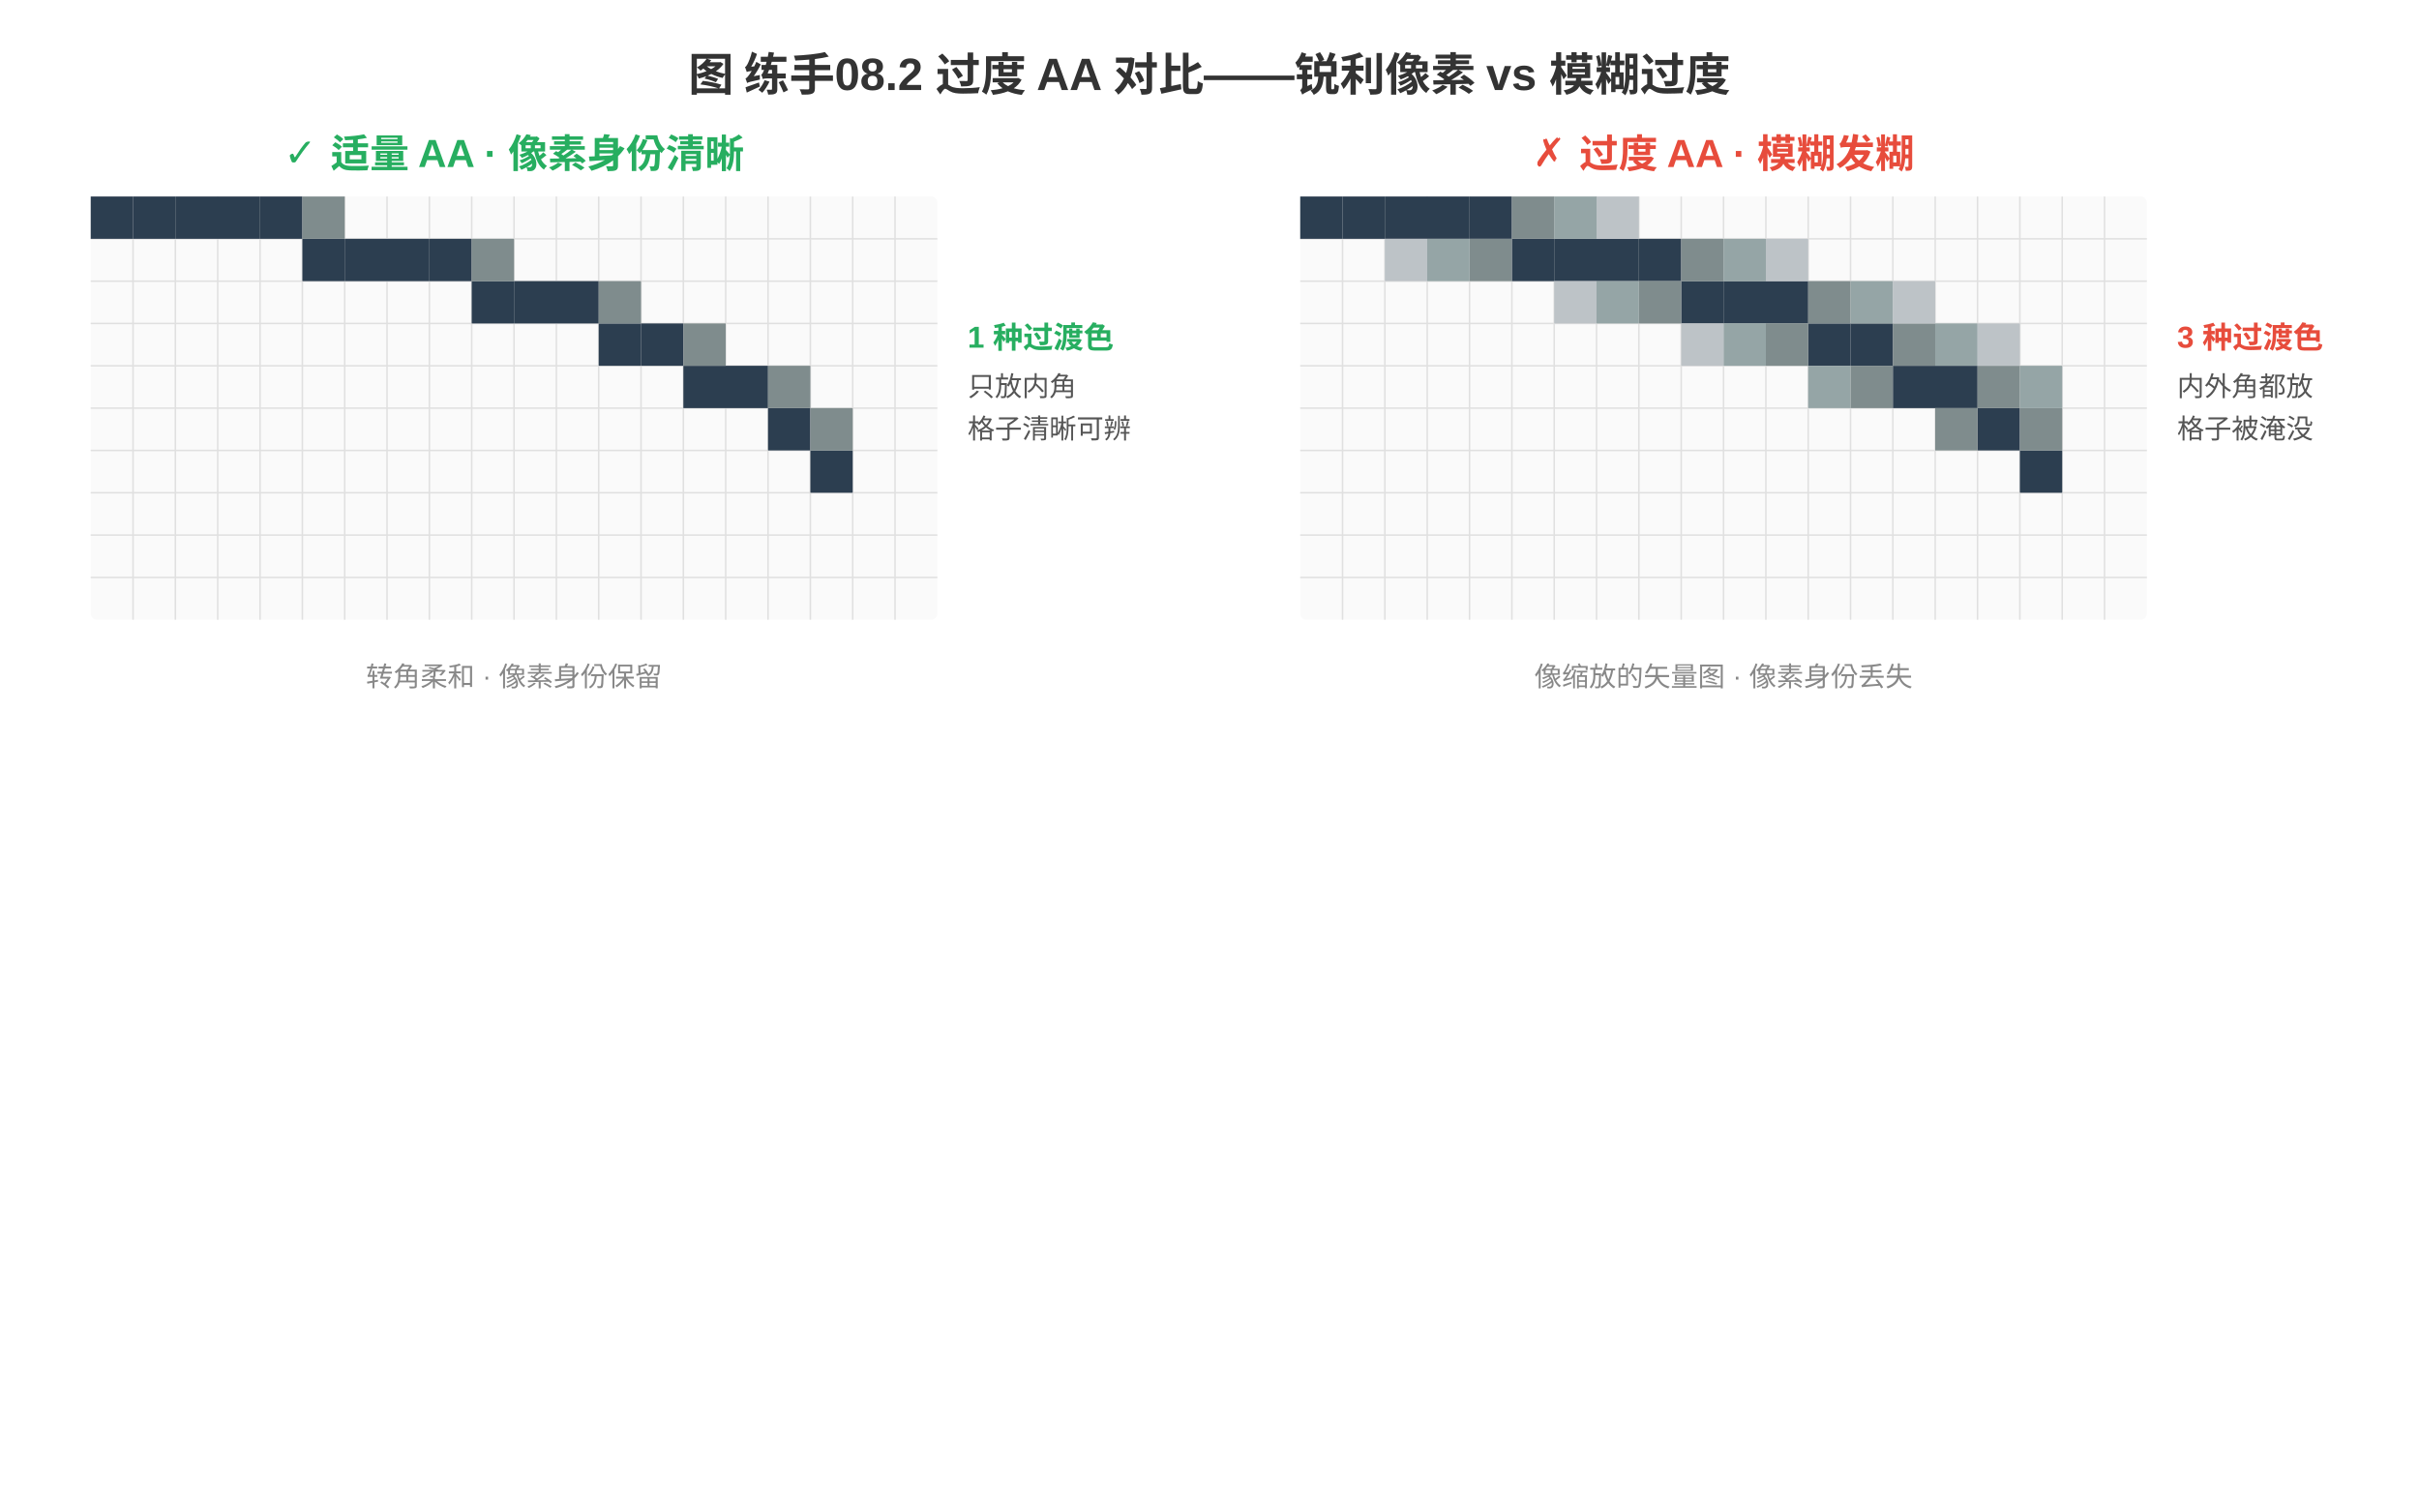
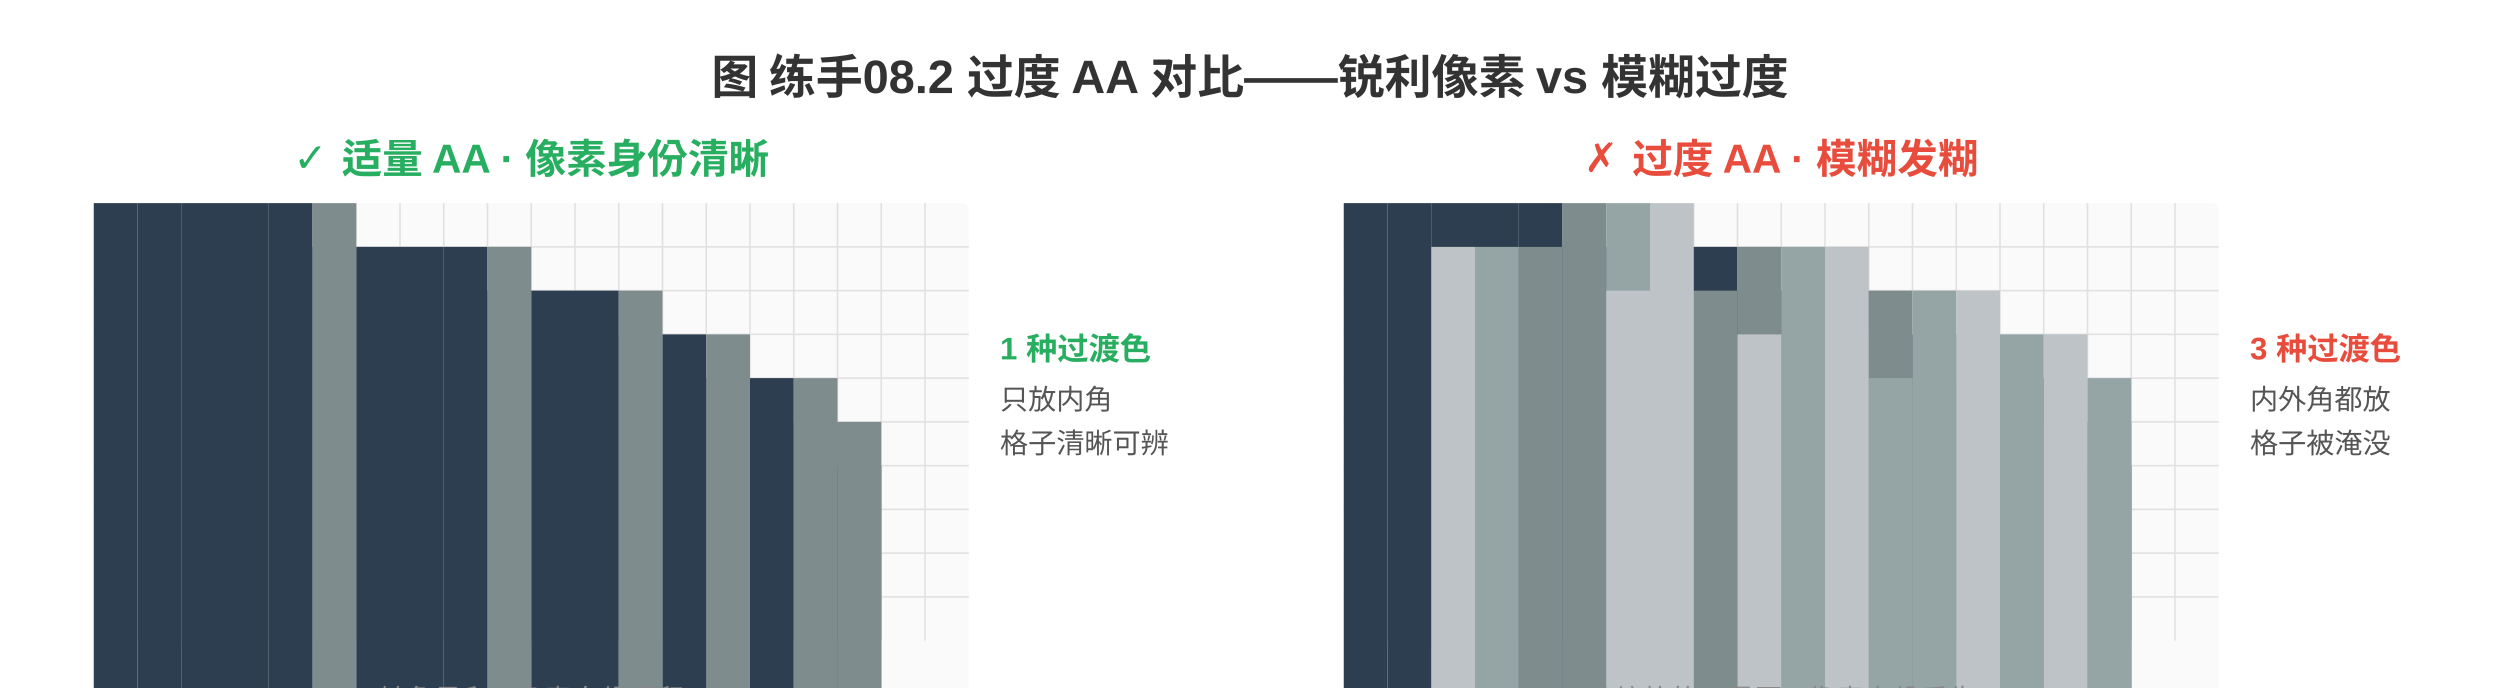
- <svg xmlns="http://www.w3.org/2000/svg" viewBox="0 0 800 500" width="800" height="500">
+ <svg xmlns="http://www.w3.org/2000/svg" viewBox="0 0 800 220" width="800" height="220">
  <style>
    text { font-family: 'PingFang SC','Microsoft YaHei',Arial,sans-serif; }
    .title { font-size: 15px; font-weight: bold; fill: #333; }
    .cell-bg { fill: #fafafa; }
    .cell-line { stroke: #e0e0e0; stroke-width: 0.5; }
    .line-fill { fill: #2C3E50; }
    .aa1 { fill: #7F8C8D; }
    .aa2 { fill: #95A5A6; }
    .aa3 { fill: #BDC3C7; }
    .step-label { font-size: 9px; fill: #888; }
  </style>
  <text x="400" y="30" class="title" text-anchor="middle">图 练手08.2 过度 AA 对比——锐利像素 vs 模糊过度</text>
  <g transform="translate(30, 55)">
    <text x="140" y="0" style="font-size:13px;font-weight:bold;fill:#27AE60;text-anchor:middle;">✓ 适量 AA · 像素身份清晰</text>
-     <rect x="0" y="10" width="280" height="140" class="cell-bg" rx="2" />
+     <rect x="0" y="10" width="280" height="220" class="cell-bg" rx="2" />
    <g class="cell-line">
      <line x1="14" y1="10" x2="14" y2="150" />
      <line x1="28" y1="10" x2="28" y2="150" />
      <line x1="42" y1="10" x2="42" y2="150" />
      <line x1="56" y1="10" x2="56" y2="150" />
      <line x1="70" y1="10" x2="70" y2="150" />
      <line x1="84" y1="10" x2="84" y2="150" />
      <line x1="98" y1="10" x2="98" y2="150" />
      <line x1="112" y1="10" x2="112" y2="150" />
      <line x1="126" y1="10" x2="126" y2="150" />
      <line x1="140" y1="10" x2="140" y2="150" />
      <line x1="154" y1="10" x2="154" y2="150" />
      <line x1="168" y1="10" x2="168" y2="150" />
      <line x1="182" y1="10" x2="182" y2="150" />
      <line x1="196" y1="10" x2="196" y2="150" />
      <line x1="210" y1="10" x2="210" y2="150" />
      <line x1="224" y1="10" x2="224" y2="150" />
      <line x1="238" y1="10" x2="238" y2="150" />
      <line x1="252" y1="10" x2="252" y2="150" />
      <line x1="266" y1="10" x2="266" y2="150" />
      <line x1="0" y1="24" x2="280" y2="24" />
      <line x1="0" y1="38" x2="280" y2="38" />
      <line x1="0" y1="52" x2="280" y2="52" />
      <line x1="0" y1="66" x2="280" y2="66" />
      <line x1="0" y1="80" x2="280" y2="80" />
      <line x1="0" y1="94" x2="280" y2="94" />
      <line x1="0" y1="108" x2="280" y2="108" />
      <line x1="0" y1="122" x2="280" y2="122" />
      <line x1="0" y1="136" x2="280" y2="136" />
    </g>
    <g class="line-fill">
-       <rect x="0" y="10" width="14" height="14" />
-       <rect x="14" y="10" width="14" height="14" />
-       <rect x="28" y="10" width="14" height="14" />
-       <rect x="42" y="10" width="14" height="14" />
-       <rect x="56" y="10" width="14" height="14" />
-       <rect x="70" y="24" width="14" height="14" />
-       <rect x="84" y="24" width="14" height="14" />
-       <rect x="98" y="24" width="14" height="14" />
-       <rect x="112" y="24" width="14" height="14" />
-       <rect x="126" y="38" width="14" height="14" />
-       <rect x="140" y="38" width="14" height="14" />
-       <rect x="154" y="38" width="14" height="14" />
-       <rect x="168" y="52" width="14" height="14" />
-       <rect x="182" y="52" width="14" height="14" />
-       <rect x="196" y="66" width="14" height="14" />
-       <rect x="210" y="66" width="14" height="14" />
-       <rect x="224" y="80" width="14" height="14" />
-       <rect x="238" y="94" width="14" height="14" />
+       <rect x="0" y="10" width="14" height="220" />
+       <rect x="14" y="10" width="14" height="220" />
+       <rect x="28" y="10" width="14" height="220" />
+       <rect x="42" y="10" width="14" height="220" />
+       <rect x="56" y="10" width="14" height="220" />
+       <rect x="70" y="24" width="14" height="220" />
+       <rect x="84" y="24" width="14" height="220" />
+       <rect x="98" y="24" width="14" height="220" />
+       <rect x="112" y="24" width="14" height="220" />
+       <rect x="126" y="38" width="14" height="220" />
+       <rect x="140" y="38" width="14" height="220" />
+       <rect x="154" y="38" width="14" height="220" />
+       <rect x="168" y="52" width="14" height="220" />
+       <rect x="182" y="52" width="14" height="220" />
+       <rect x="196" y="66" width="14" height="220" />
+       <rect x="210" y="66" width="14" height="220" />
+       <rect x="224" y="80" width="14" height="220" />
+       <rect x="238" y="94" width="14" height="220" />
    </g>
    <g class="aa1">
-       <rect x="70" y="10" width="14" height="14" />
-       <rect x="126" y="24" width="14" height="14" />
-       <rect x="168" y="38" width="14" height="14" />
-       <rect x="196" y="52" width="14" height="14" />
-       <rect x="224" y="66" width="14" height="14" />
-       <rect x="238" y="80" width="14" height="14" />
+       <rect x="70" y="10" width="14" height="220" />
+       <rect x="126" y="24" width="14" height="220" />
+       <rect x="168" y="38" width="14" height="220" />
+       <rect x="196" y="52" width="14" height="220" />
+       <rect x="224" y="66" width="14" height="220" />
+       <rect x="238" y="80" width="14" height="220" />
    </g>
    <text x="290" y="60" style="font-size:10px;fill:#27AE60;font-weight:bold;">1 种过渡色</text>
    <text x="290" y="76" style="font-size:9px;fill:#555;">只放内角</text>
    <text x="290" y="90" style="font-size:9px;fill:#555;">格子清晰可辨</text>
    <text x="140" y="172" class="step-label" text-anchor="middle">转角柔和 · 像素身份保留</text>
  </g>
  <g transform="translate(430, 55)">
    <text x="140" y="0" style="font-size:13px;font-weight:bold;fill:#E74C3C;text-anchor:middle;">✗ 过度 AA · 模糊发糊</text>
-     <rect x="0" y="10" width="280" height="140" class="cell-bg" rx="2" />
+     <rect x="0" y="10" width="280" height="220" class="cell-bg" rx="2" />
    <g class="cell-line">
      <line x1="14" y1="10" x2="14" y2="150" />
      <line x1="28" y1="10" x2="28" y2="150" />
      <line x1="42" y1="10" x2="42" y2="150" />
      <line x1="56" y1="10" x2="56" y2="150" />
      <line x1="70" y1="10" x2="70" y2="150" />
      <line x1="84" y1="10" x2="84" y2="150" />
      <line x1="98" y1="10" x2="98" y2="150" />
      <line x1="112" y1="10" x2="112" y2="150" />
      <line x1="126" y1="10" x2="126" y2="150" />
      <line x1="140" y1="10" x2="140" y2="150" />
      <line x1="154" y1="10" x2="154" y2="150" />
      <line x1="168" y1="10" x2="168" y2="150" />
      <line x1="182" y1="10" x2="182" y2="150" />
      <line x1="196" y1="10" x2="196" y2="150" />
      <line x1="210" y1="10" x2="210" y2="150" />
      <line x1="224" y1="10" x2="224" y2="150" />
      <line x1="238" y1="10" x2="238" y2="150" />
      <line x1="252" y1="10" x2="252" y2="150" />
      <line x1="266" y1="10" x2="266" y2="150" />
      <line x1="0" y1="24" x2="280" y2="24" />
      <line x1="0" y1="38" x2="280" y2="38" />
      <line x1="0" y1="52" x2="280" y2="52" />
      <line x1="0" y1="66" x2="280" y2="66" />
      <line x1="0" y1="80" x2="280" y2="80" />
      <line x1="0" y1="94" x2="280" y2="94" />
      <line x1="0" y1="108" x2="280" y2="108" />
      <line x1="0" y1="122" x2="280" y2="122" />
      <line x1="0" y1="136" x2="280" y2="136" />
    </g>
    <g class="line-fill">
-       <rect x="0" y="10" width="14" height="14" />
-       <rect x="14" y="10" width="14" height="14" />
-       <rect x="28" y="10" width="14" height="14" />
-       <rect x="42" y="10" width="14" height="14" />
-       <rect x="56" y="10" width="14" height="14" />
-       <rect x="70" y="24" width="14" height="14" />
-       <rect x="84" y="24" width="14" height="14" />
-       <rect x="98" y="24" width="14" height="14" />
-       <rect x="112" y="24" width="14" height="14" />
-       <rect x="126" y="38" width="14" height="14" />
-       <rect x="140" y="38" width="14" height="14" />
-       <rect x="154" y="38" width="14" height="14" />
-       <rect x="168" y="52" width="14" height="14" />
-       <rect x="182" y="52" width="14" height="14" />
-       <rect x="196" y="66" width="14" height="14" />
-       <rect x="210" y="66" width="14" height="14" />
-       <rect x="224" y="80" width="14" height="14" />
-       <rect x="238" y="94" width="14" height="14" />
+       <rect x="0" y="10" width="14" height="220" />
+       <rect x="14" y="10" width="14" height="220" />
+       <rect x="28" y="10" width="14" height="220" />
+       <rect x="42" y="10" width="14" height="220" />
+       <rect x="56" y="10" width="14" height="220" />
+       <rect x="70" y="24" width="14" height="220" />
+       <rect x="84" y="24" width="14" height="220" />
+       <rect x="98" y="24" width="14" height="220" />
+       <rect x="112" y="24" width="14" height="220" />
+       <rect x="126" y="38" width="14" height="220" />
+       <rect x="140" y="38" width="14" height="220" />
+       <rect x="154" y="38" width="14" height="220" />
+       <rect x="168" y="52" width="14" height="220" />
+       <rect x="182" y="52" width="14" height="220" />
+       <rect x="196" y="66" width="14" height="220" />
+       <rect x="210" y="66" width="14" height="220" />
+       <rect x="224" y="80" width="14" height="220" />
+       <rect x="238" y="94" width="14" height="220" />
    </g>
    <g class="aa1">
-       <rect x="70" y="10" width="14" height="14" />
-       <rect x="126" y="24" width="14" height="14" />
-       <rect x="168" y="38" width="14" height="14" />
-       <rect x="196" y="52" width="14" height="14" />
-       <rect x="224" y="66" width="14" height="14" />
-       <rect x="238" y="80" width="14" height="14" />
-       <rect x="56" y="24" width="14" height="14" />
-       <rect x="112" y="38" width="14" height="14" />
-       <rect x="154" y="52" width="14" height="14" />
-       <rect x="182" y="66" width="14" height="14" />
-       <rect x="210" y="80" width="14" height="14" />
+       <rect x="70" y="10" width="14" height="220" />
+       <rect x="126" y="24" width="14" height="220" />
+       <rect x="168" y="38" width="14" height="220" />
+       <rect x="196" y="52" width="14" height="220" />
+       <rect x="224" y="66" width="14" height="220" />
+       <rect x="238" y="80" width="14" height="220" />
+       <rect x="56" y="24" width="14" height="220" />
+       <rect x="112" y="38" width="14" height="220" />
+       <rect x="154" y="52" width="14" height="220" />
+       <rect x="182" y="66" width="14" height="220" />
+       <rect x="210" y="80" width="14" height="220" />
    </g>
    <g class="aa2">
-       <rect x="84" y="10" width="14" height="14" />
-       <rect x="140" y="24" width="14" height="14" />
-       <rect x="182" y="38" width="14" height="14" />
-       <rect x="210" y="52" width="14" height="14" />
-       <rect x="238" y="66" width="14" height="14" />
-       <rect x="42" y="24" width="14" height="14" />
-       <rect x="98" y="38" width="14" height="14" />
-       <rect x="140" y="52" width="14" height="14" />
-       <rect x="168" y="66" width="14" height="14" />
+       <rect x="84" y="10" width="14" height="220" />
+       <rect x="140" y="24" width="14" height="220" />
+       <rect x="182" y="38" width="14" height="220" />
+       <rect x="210" y="52" width="14" height="220" />
+       <rect x="238" y="66" width="14" height="220" />
+       <rect x="42" y="24" width="14" height="220" />
+       <rect x="98" y="38" width="14" height="220" />
+       <rect x="140" y="52" width="14" height="220" />
+       <rect x="168" y="66" width="14" height="220" />
    </g>
    <g class="aa3">
-       <rect x="98" y="10" width="14" height="14" />
-       <rect x="154" y="24" width="14" height="14" />
-       <rect x="196" y="38" width="14" height="14" />
-       <rect x="224" y="52" width="14" height="14" />
-       <rect x="28" y="24" width="14" height="14" />
-       <rect x="84" y="38" width="14" height="14" />
-       <rect x="126" y="52" width="14" height="14" />
+       <rect x="98" y="10" width="14" height="220" />
+       <rect x="154" y="24" width="14" height="220" />
+       <rect x="196" y="38" width="14" height="220" />
+       <rect x="224" y="52" width="14" height="220" />
+       <rect x="28" y="24" width="14" height="220" />
+       <rect x="84" y="38" width="14" height="220" />
+       <rect x="126" y="52" width="14" height="220" />
    </g>
    <text x="290" y="60" style="font-size:10px;fill:#E74C3C;font-weight:bold;">3 种过渡色</text>
    <text x="290" y="76" style="font-size:9px;fill:#555;">内外角都放</text>
    <text x="290" y="90" style="font-size:9px;fill:#555;">格子被淹没</text>
    <text x="140" y="172" class="step-label" text-anchor="middle">像缩放的矢量图 · 像素身份丢失</text>
  </g>
</svg>
